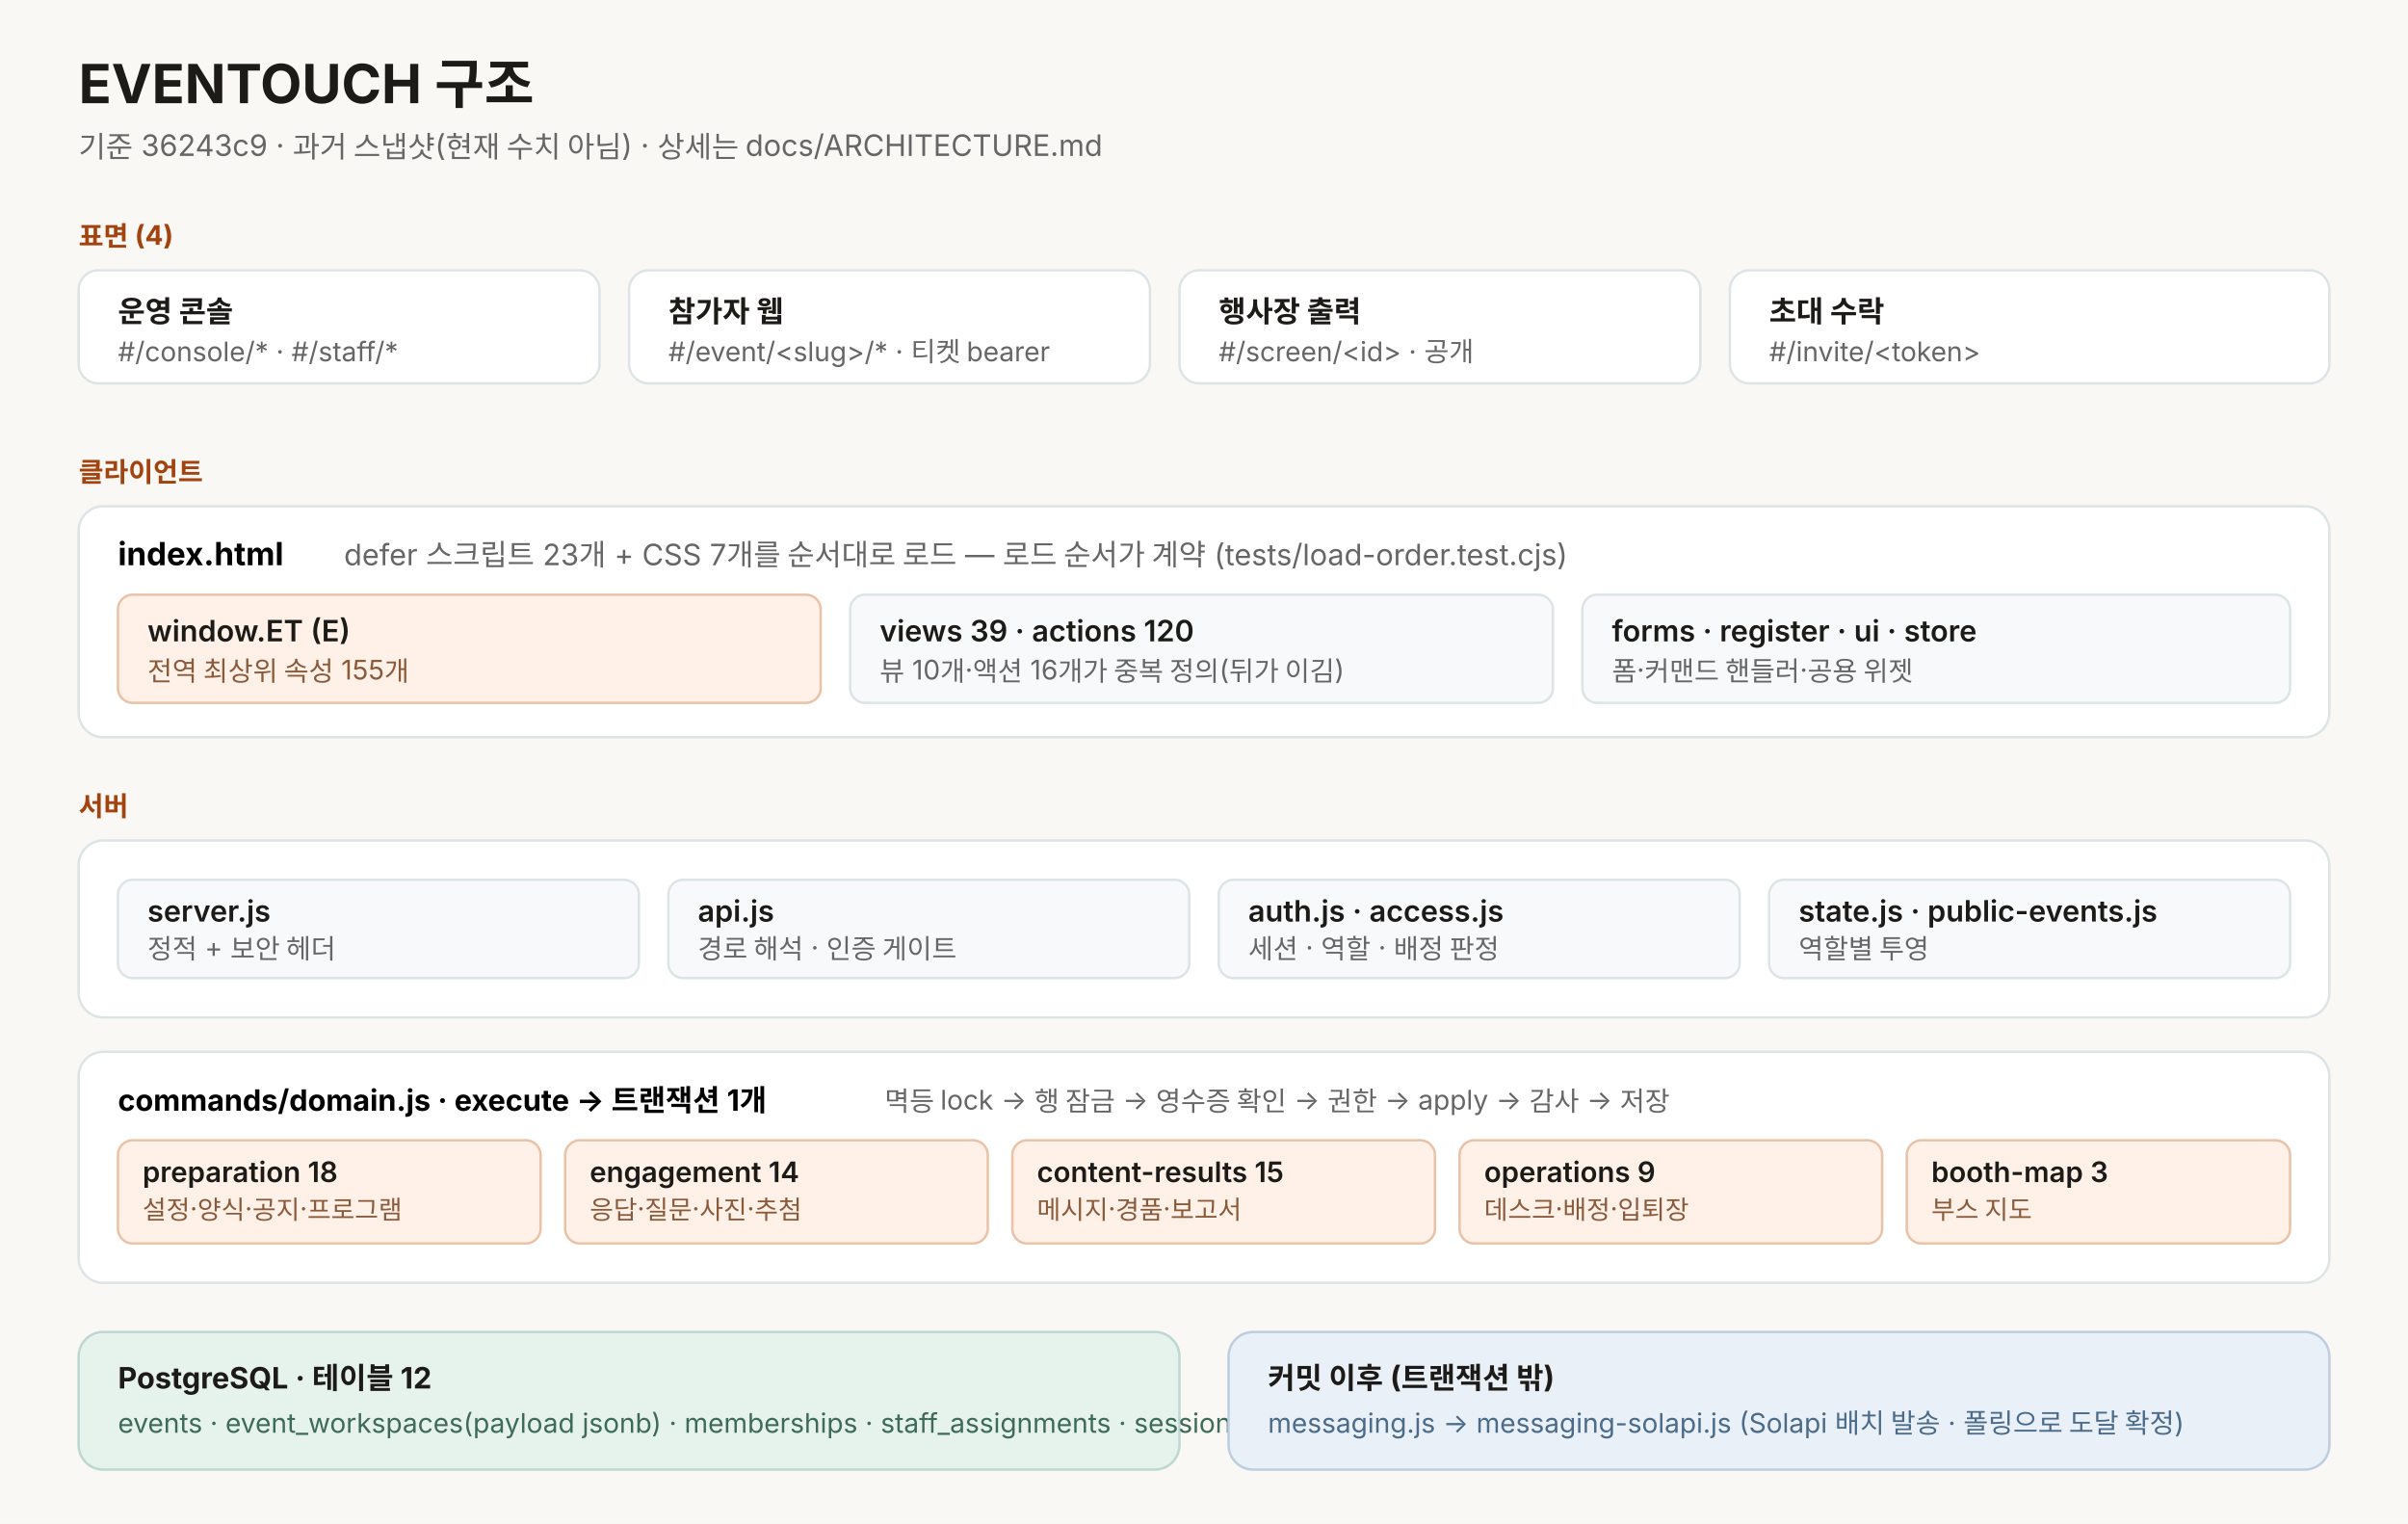
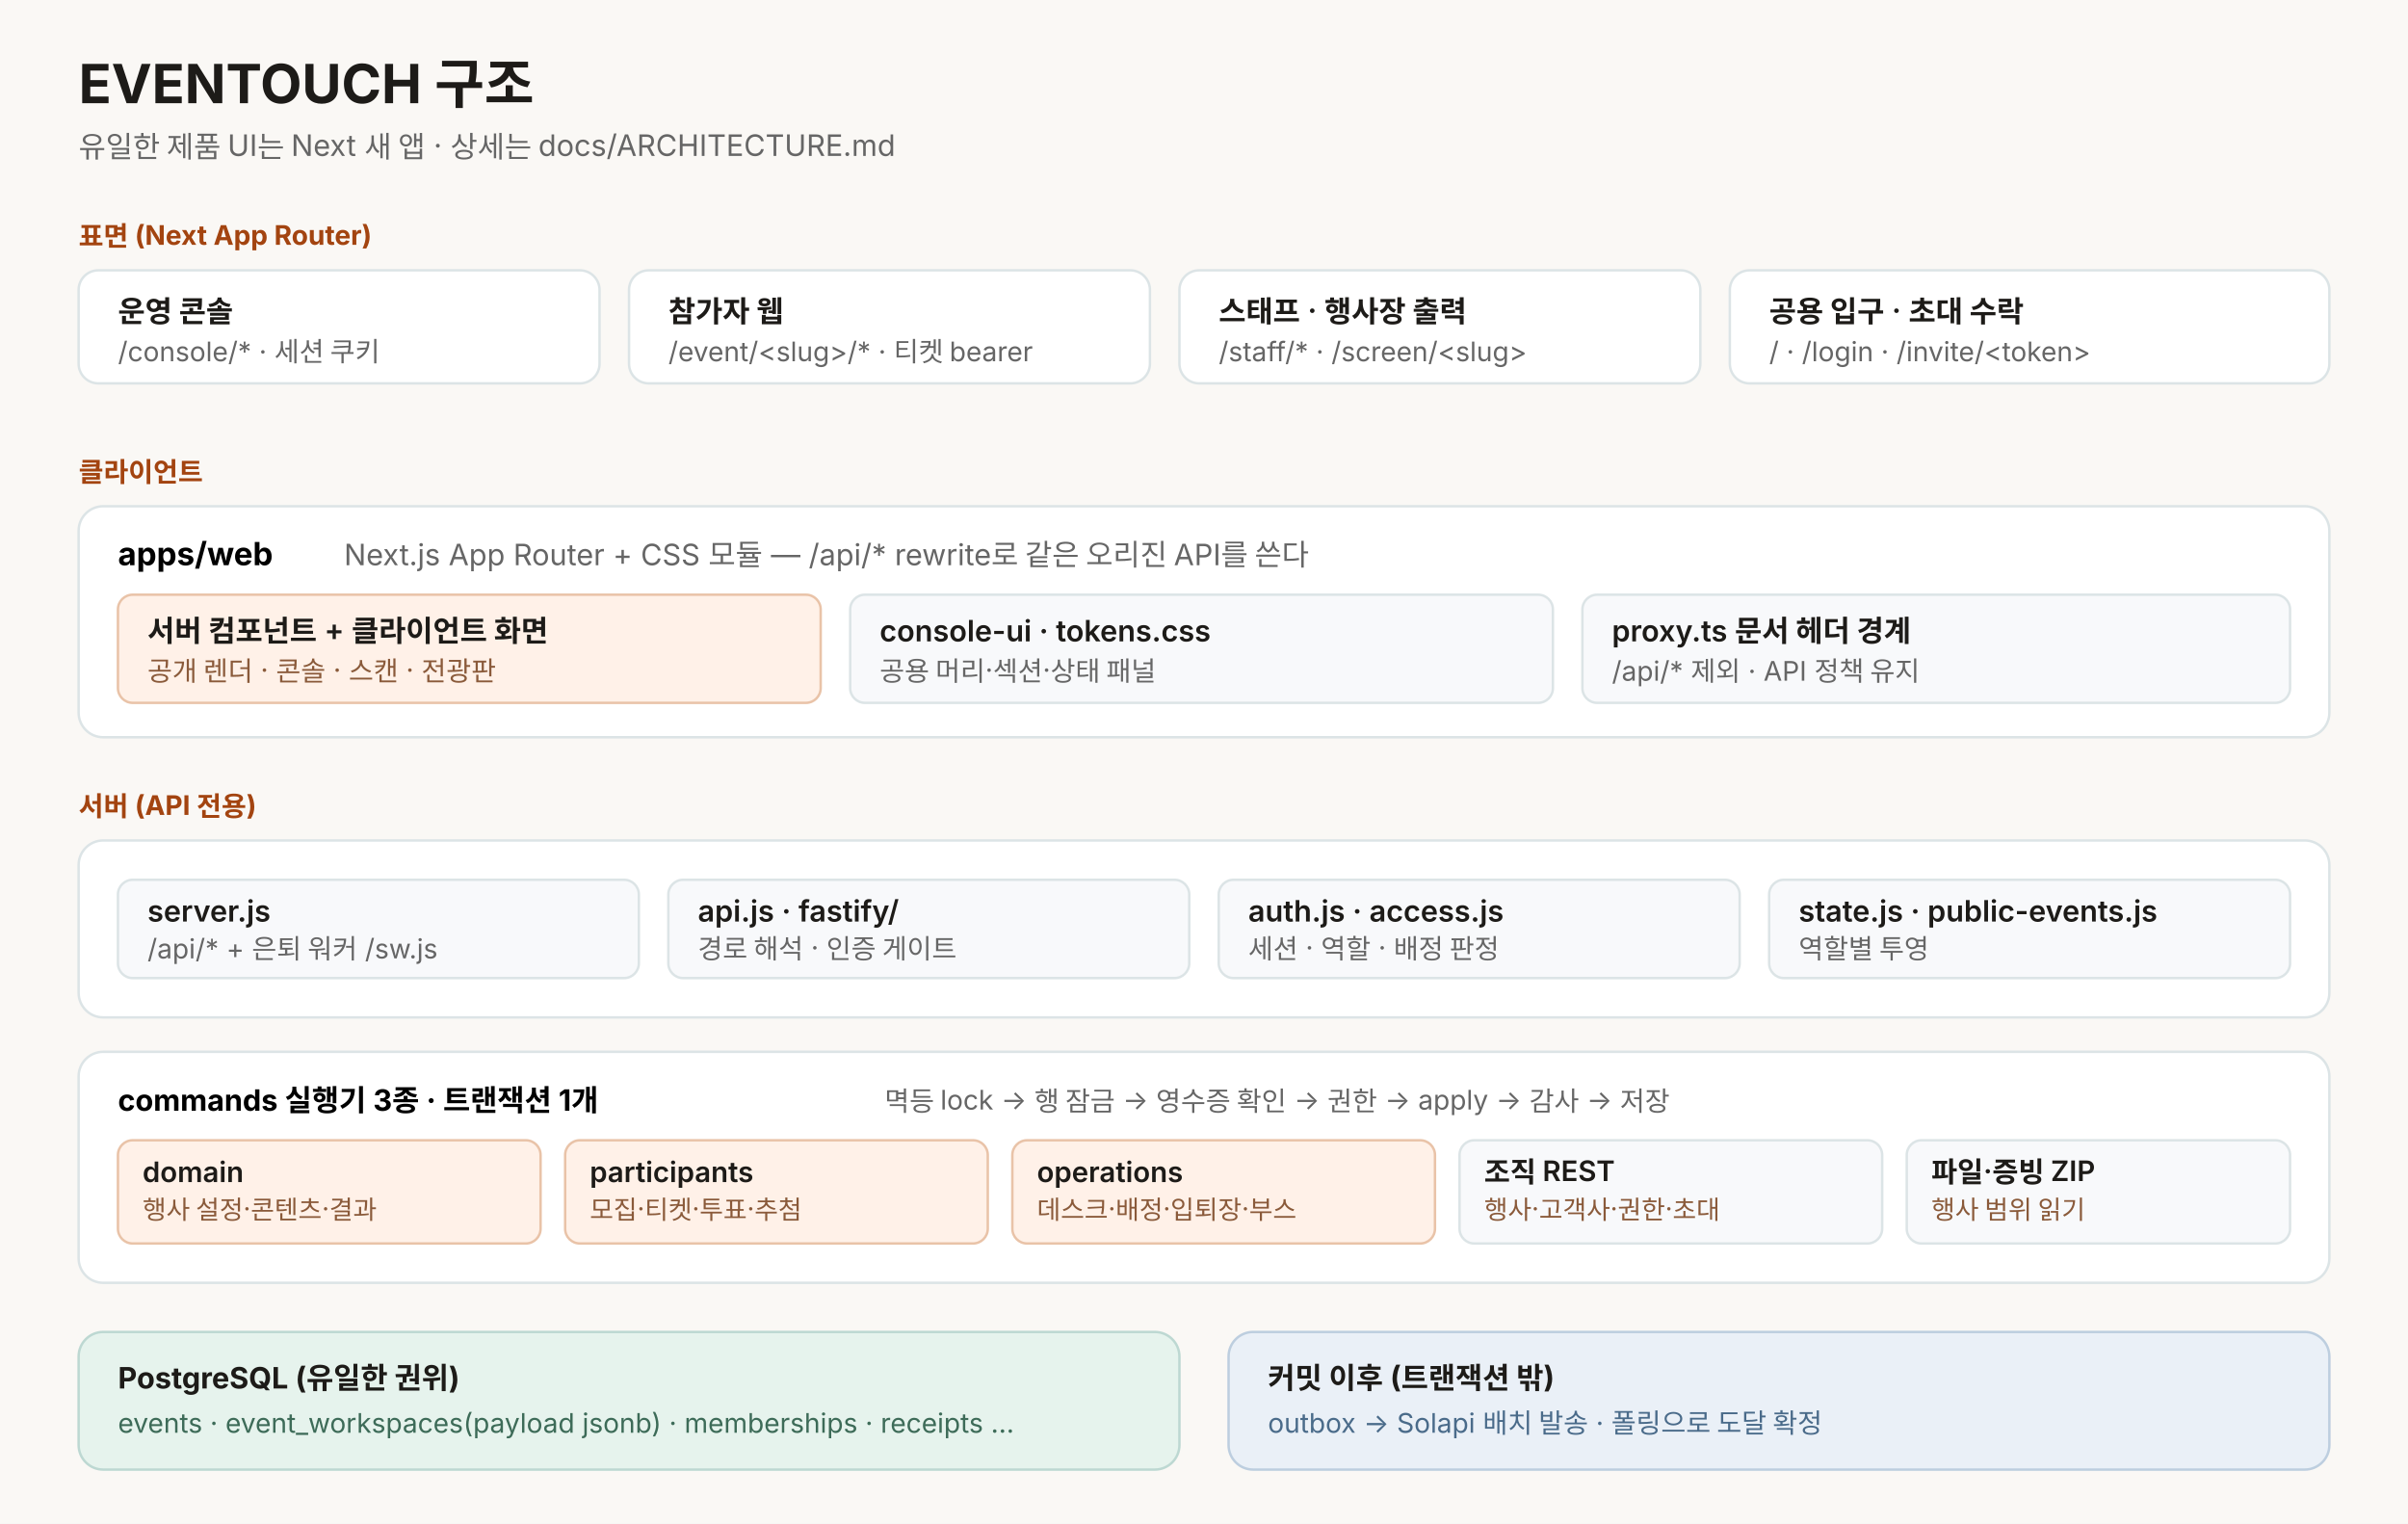
<svg xmlns="http://www.w3.org/2000/svg" width="980" height="620" viewBox="0 0 980 620" font-family="Inter, system-ui, sans-serif">
  <rect width="980" height="620" fill="#FAF8F5" />
  <text x="32" y="42" font-size="22" font-weight="700" fill="#1d1b18">EVENTOUCH 구조</text>
-   <text x="32" y="64" font-size="12" fill="#666">기준 36243c9 · 과거 스냅샷(현재 수치 아님) · 상세는 docs/ARCHITECTURE.md</text>
-   <text x="32" y="100" font-size="11" font-weight="700" fill="#A34410">표면 (4)</text>
+   <text x="32" y="64" font-size="12" fill="#666">유일한 제품 UI는 Next 새 앱 · 상세는 docs/ARCHITECTURE.md</text>
+   <text x="32" y="100" font-size="11" font-weight="700" fill="#A34410">표면 (Next App Router)</text>
  <g font-size="12" fill="#1d1b18">
    <rect x="32" y="110" width="212" height="46" rx="8" fill="#FFF" stroke="#DCE4E6" />
    <text x="48" y="131" font-weight="600">운영 콘솔</text>
-     <text x="48" y="147" font-size="11" fill="#666">#/console/* · #/staff/*</text>
+     <text x="48" y="147" font-size="11" fill="#666">/console/* · 세션 쿠키</text>
    <rect x="256" y="110" width="212" height="46" rx="8" fill="#FFF" stroke="#DCE4E6" />
    <text x="272" y="131" font-weight="600">참가자 웹</text>
-     <text x="272" y="147" font-size="11" fill="#666">#/event/&lt;slug&gt;/* · 티켓 bearer</text>
+     <text x="272" y="147" font-size="11" fill="#666">/event/&lt;slug&gt;/* · 티켓 bearer</text>
    <rect x="480" y="110" width="212" height="46" rx="8" fill="#FFF" stroke="#DCE4E6" />
-     <text x="496" y="131" font-weight="600">행사장 출력</text>
-     <text x="496" y="147" font-size="11" fill="#666">#/screen/&lt;id&gt; · 공개</text>
+     <text x="496" y="131" font-weight="600">스태프 · 행사장 출력</text>
+     <text x="496" y="147" font-size="11" fill="#666">/staff/* · /screen/&lt;slug&gt;</text>
    <rect x="704" y="110" width="244" height="46" rx="8" fill="#FFF" stroke="#DCE4E6" />
-     <text x="720" y="131" font-weight="600">초대 수락</text>
-     <text x="720" y="147" font-size="11" fill="#666">#/invite/&lt;token&gt;</text>
+     <text x="720" y="131" font-weight="600">공용 입구 · 초대 수락</text>
+     <text x="720" y="147" font-size="11" fill="#666">/ · /login · /invite/&lt;token&gt;</text>
  </g>
  <text x="32" y="196" font-size="11" font-weight="700" fill="#A34410">클라이언트</text>
  <rect x="32" y="206" width="916" height="94" rx="10" fill="#FFF" stroke="#DCE4E6" />
-   <text x="48" y="230" font-size="13" font-weight="700">index.html</text>
-   <text x="140" y="230" font-size="12" fill="#666">defer 스크립트 23개 + CSS 7개를 순서대로 로드 — 로드 순서가 계약 (tests/load-order.test.cjs)</text>
+   <text x="48" y="230" font-size="13" font-weight="700">apps/web</text>
+   <text x="140" y="230" font-size="12" fill="#666">Next.js App Router + CSS 모듈 — /api/* rewrite로 같은 오리진 API를 쓴다</text>
  <g font-size="12" fill="#1d1b18">
    <rect x="48" y="242" width="286" height="44" rx="6" fill="#FFF1E8" stroke="#E9C3A8" />
-     <text x="60" y="261" font-weight="600">window.ET (E)</text>
-     <text x="60" y="277" font-size="11" fill="#8a5a3a">전역 최상위 속성 155개</text>
+     <text x="60" y="261" font-weight="600">서버 컴포넌트 + 클라이언트 화면</text>
+     <text x="60" y="277" font-size="11" fill="#8a5a3a">공개 렌더 · 콘솔 · 스캔 · 전광판</text>
    <rect x="346" y="242" width="286" height="44" rx="6" fill="#F8F9FB" stroke="#DCE4E6" />
-     <text x="358" y="261" font-weight="600">views 39 · actions 120</text>
-     <text x="358" y="277" font-size="11" fill="#666">뷰 10개·액션 16개가 중복 정의(뒤가 이김)</text>
+     <text x="358" y="261" font-weight="600">console-ui · tokens.css</text>
+     <text x="358" y="277" font-size="11" fill="#666">공용 머리·섹션·상태 패널</text>
    <rect x="644" y="242" width="288" height="44" rx="6" fill="#F8F9FB" stroke="#DCE4E6" />
-     <text x="656" y="261" font-weight="600">forms · register · ui · store</text>
-     <text x="656" y="277" font-size="11" fill="#666">폼·커맨드 핸들러·공용 위젯</text>
+     <text x="656" y="261" font-weight="600">proxy.ts 문서 헤더 경계</text>
+     <text x="656" y="277" font-size="11" fill="#666">/api/* 제외 · API 정책 유지</text>
  </g>
-   <text x="32" y="332" font-size="11" font-weight="700" fill="#A34410">서버</text>
+   <text x="32" y="332" font-size="11" font-weight="700" fill="#A34410">서버 (API 전용)</text>
  <rect x="32" y="342" width="916" height="72" rx="10" fill="#FFF" stroke="#DCE4E6" />
  <g font-size="12" fill="#1d1b18">
    <rect x="48" y="358" width="212" height="40" rx="6" fill="#F8F9FB" stroke="#DCE4E6" />
    <text x="60" y="375" font-weight="600">server.js</text>
-     <text x="60" y="390" font-size="11" fill="#666">정적 + 보안 헤더</text>
+     <text x="60" y="390" font-size="11" fill="#666">/api/* + 은퇴 워커 /sw.js</text>
    <rect x="272" y="358" width="212" height="40" rx="6" fill="#F8F9FB" stroke="#DCE4E6" />
-     <text x="284" y="375" font-weight="600">api.js</text>
+     <text x="284" y="375" font-weight="600">api.js · fastify/</text>
    <text x="284" y="390" font-size="11" fill="#666">경로 해석 · 인증 게이트</text>
    <rect x="496" y="358" width="212" height="40" rx="6" fill="#F8F9FB" stroke="#DCE4E6" />
    <text x="508" y="375" font-weight="600">auth.js · access.js</text>
    <text x="508" y="390" font-size="11" fill="#666">세션 · 역할 · 배정 판정</text>
    <rect x="720" y="358" width="212" height="40" rx="6" fill="#F8F9FB" stroke="#DCE4E6" />
    <text x="732" y="375" font-weight="600">state.js · public-events.js</text>
    <text x="732" y="390" font-size="11" fill="#666">역할별 투영</text>
  </g>
  <rect x="32" y="428" width="916" height="94" rx="10" fill="#FFF" stroke="#DCE4E6" />
-   <text x="48" y="452" font-size="12" font-weight="700">commands/domain.js · execute → 트랜잭션 1개</text>
+   <text x="48" y="452" font-size="12" font-weight="700">commands 실행기 3종 · 트랜잭션 1개</text>
  <text x="360" y="452" font-size="11" fill="#666">멱등 lock → 행 잠금 → 영수증 확인 → 권한 → apply → 감사 → 저장</text>
  <g font-size="11.5" fill="#1d1b18">
    <rect x="48" y="464" width="172" height="42" rx="6" fill="#FFF1E8" stroke="#E9C3A8" />
-     <text x="58" y="481" font-weight="600">preparation 18</text>
-     <text x="58" y="496" font-size="10.5" fill="#8a5a3a">설정·양식·공지·프로그램</text>
+     <text x="58" y="481" font-weight="600">domain</text>
+     <text x="58" y="496" font-size="10.5" fill="#8a5a3a">행사 설정·콘텐츠·결과</text>
    <rect x="230" y="464" width="172" height="42" rx="6" fill="#FFF1E8" stroke="#E9C3A8" />
-     <text x="240" y="481" font-weight="600">engagement 14</text>
-     <text x="240" y="496" font-size="10.5" fill="#8a5a3a">응답·질문·사진·추첨</text>
+     <text x="240" y="481" font-weight="600">participants</text>
+     <text x="240" y="496" font-size="10.5" fill="#8a5a3a">모집·티켓·투표·추첨</text>
    <rect x="412" y="464" width="172" height="42" rx="6" fill="#FFF1E8" stroke="#E9C3A8" />
-     <text x="422" y="481" font-weight="600">content-results 15</text>
-     <text x="422" y="496" font-size="10.5" fill="#8a5a3a">메시지·경품·보고서</text>
-     <rect x="594" y="464" width="172" height="42" rx="6" fill="#FFF1E8" stroke="#E9C3A8" />
-     <text x="604" y="481" font-weight="600">operations 9</text>
-     <text x="604" y="496" font-size="10.5" fill="#8a5a3a">데스크·배정·입퇴장</text>
-     <rect x="776" y="464" width="156" height="42" rx="6" fill="#FFF1E8" stroke="#E9C3A8" />
-     <text x="786" y="481" font-weight="600">booth-map 3</text>
-     <text x="786" y="496" font-size="10.5" fill="#8a5a3a">부스 지도</text>
+     <text x="422" y="481" font-weight="600">operations</text>
+     <text x="422" y="496" font-size="10.5" fill="#8a5a3a">데스크·배정·입퇴장·부스</text>
+     <rect x="594" y="464" width="172" height="42" rx="6" fill="#F8F9FB" stroke="#DCE4E6" />
+     <text x="604" y="481" font-weight="600">조직 REST</text>
+     <text x="604" y="496" font-size="10.5" fill="#8a5a3a">행사·고객사·권한·초대</text>
+     <rect x="776" y="464" width="156" height="42" rx="6" fill="#F8F9FB" stroke="#DCE4E6" />
+     <text x="786" y="481" font-weight="600">파일·증빙 ZIP</text>
+     <text x="786" y="496" font-size="10.5" fill="#8a5a3a">행사 범위 읽기</text>
  </g>
  <g font-size="12" fill="#1d1b18">
    <rect x="32" y="542" width="448" height="56" rx="10" fill="#E6F3ED" stroke="#BDD8D2" />
-     <text x="48" y="565" font-weight="700">PostgreSQL · 테이블 12</text>
-     <text x="48" y="583" font-size="11" fill="#3d6b58">events · event_workspaces(payload jsonb) · memberships · staff_assignments · sessions · command_receipts …</text>
+     <text x="48" y="565" font-weight="700">PostgreSQL (유일한 권위)</text>
+     <text x="48" y="583" font-size="11" fill="#3d6b58">events · event_workspaces(payload jsonb) · memberships · receipts …</text>
    <rect x="500" y="542" width="448" height="56" rx="10" fill="#EAF0F7" stroke="#BDCEDF" />
    <text x="516" y="565" font-weight="700">커밋 이후 (트랜잭션 밖)</text>
-     <text x="516" y="583" font-size="11" fill="#4a6b8a">messaging.js → messaging-solapi.js (Solapi 배치 발송 · 폴링으로 도달 확정)</text>
+     <text x="516" y="583" font-size="11" fill="#4a6b8a">outbox → Solapi 배치 발송 · 폴링으로 도달 확정</text>
  </g>
</svg>
